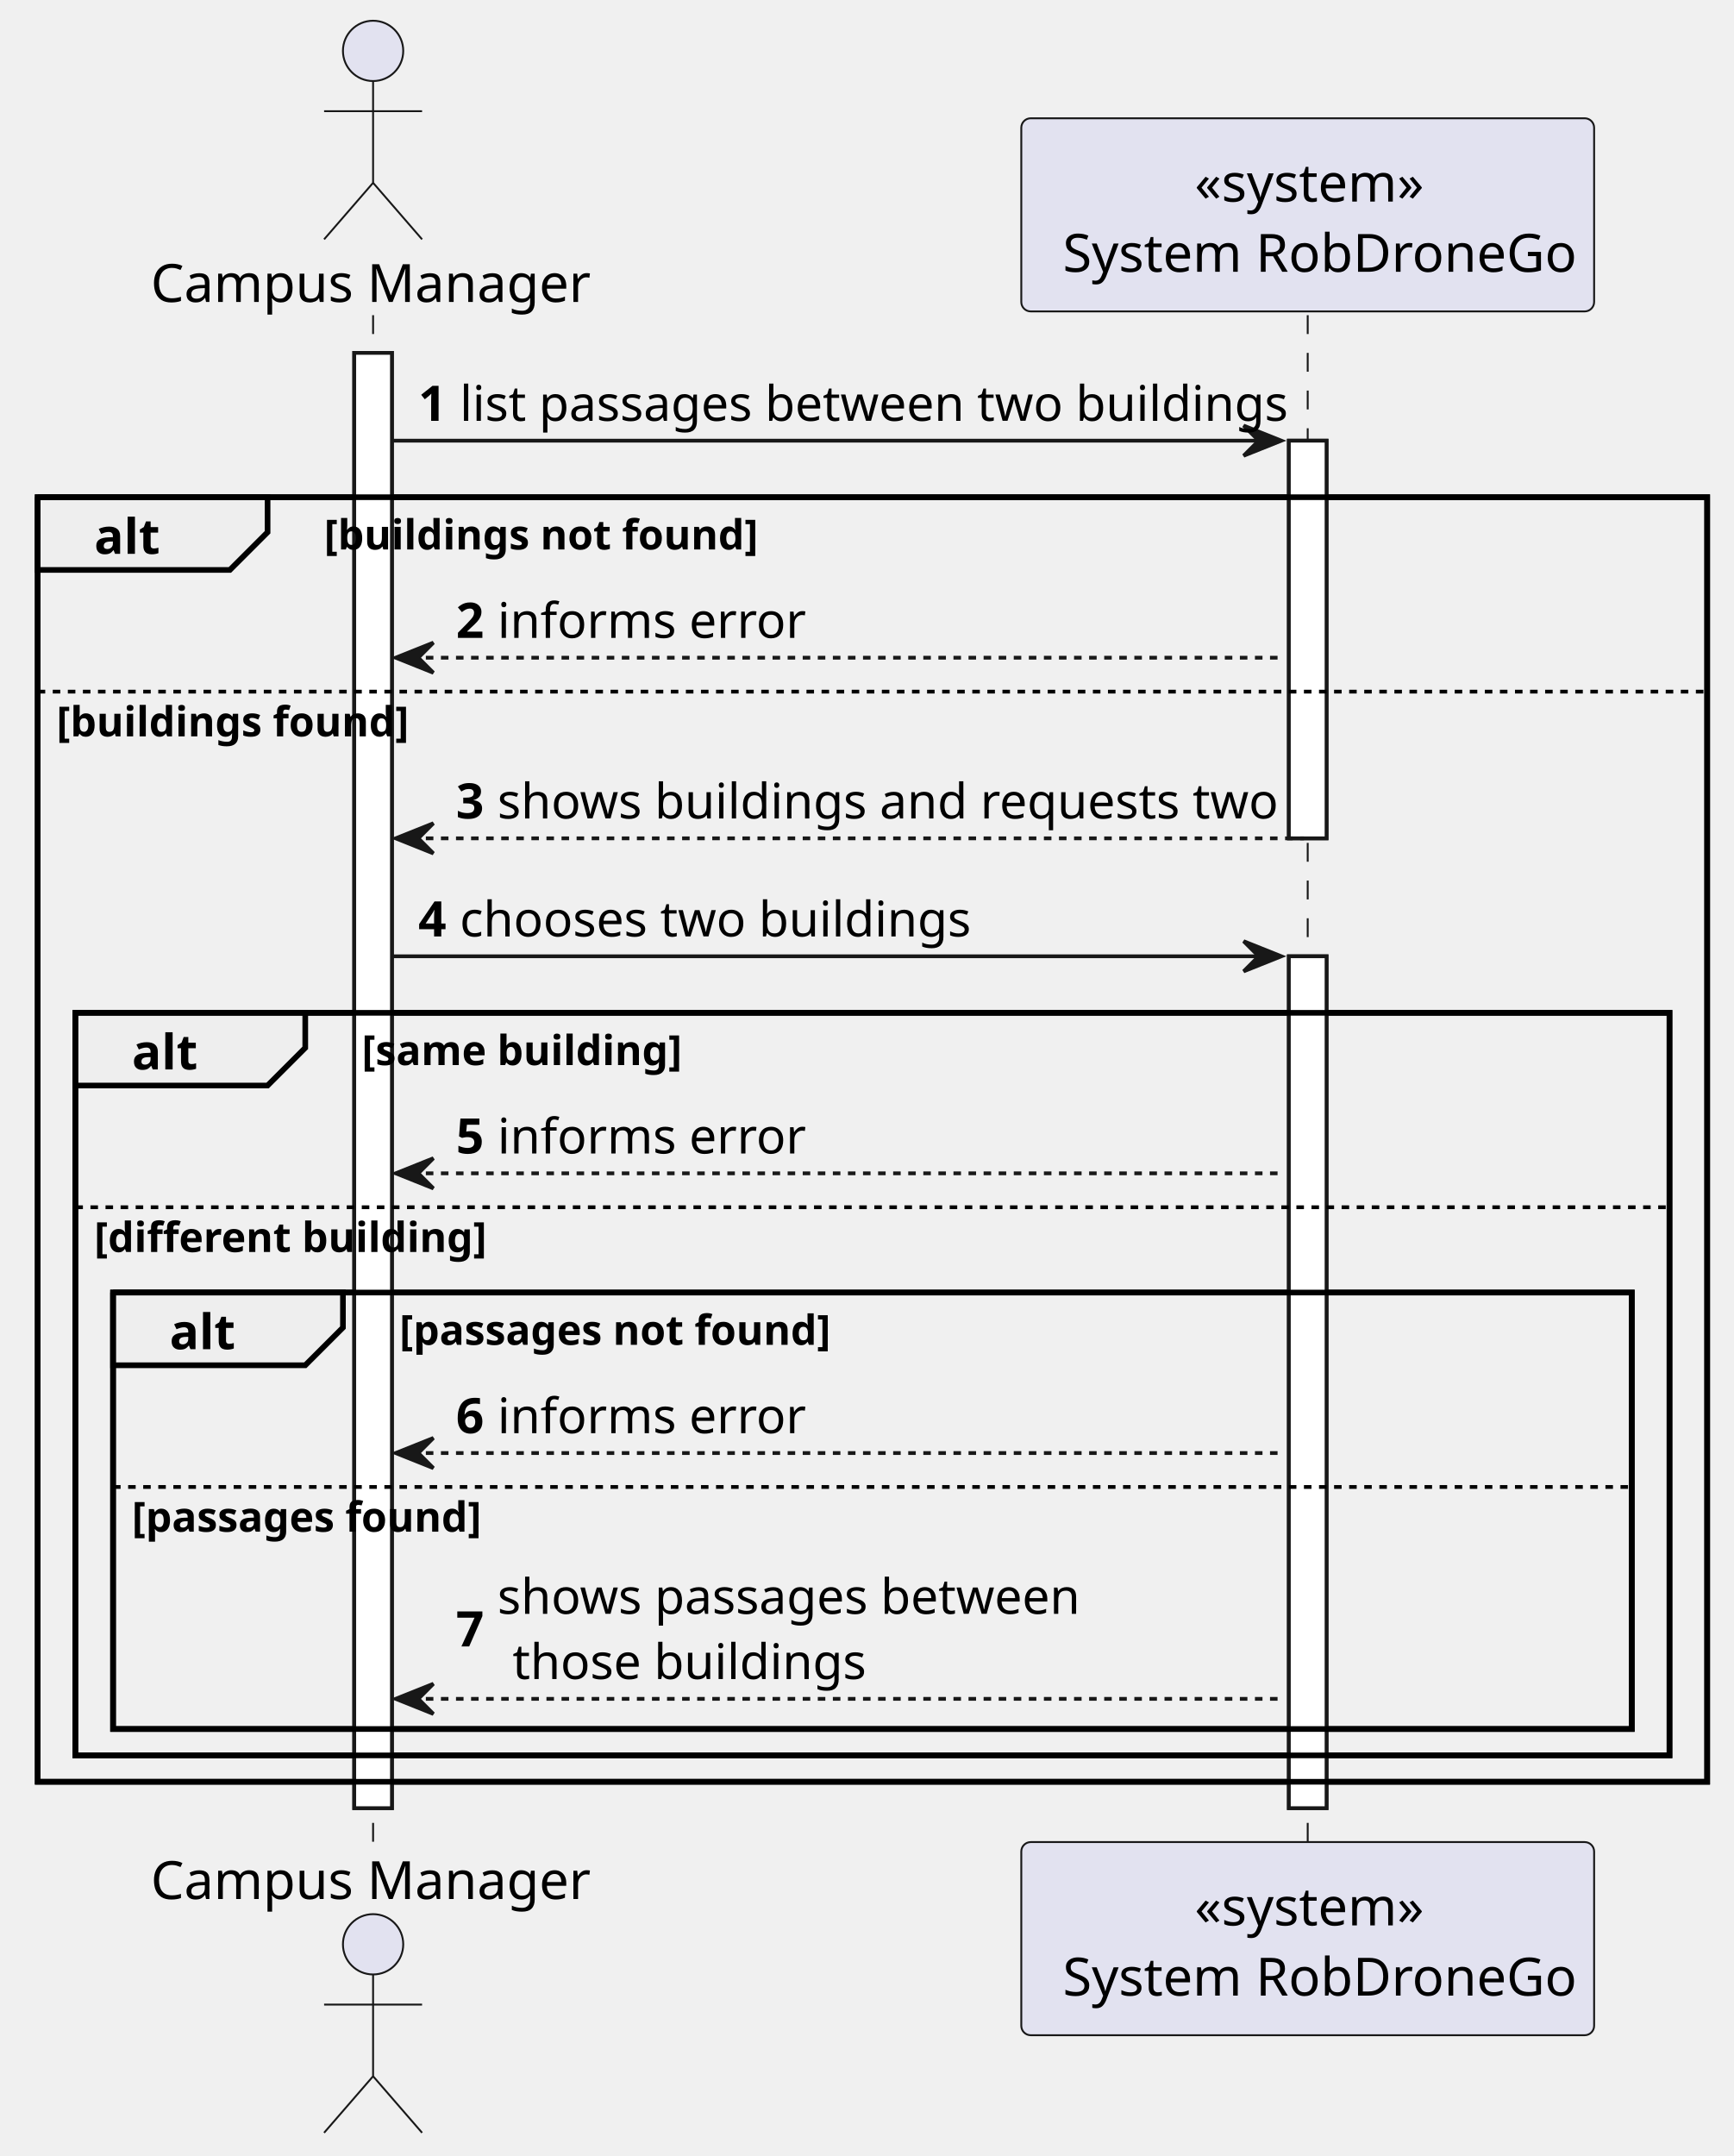
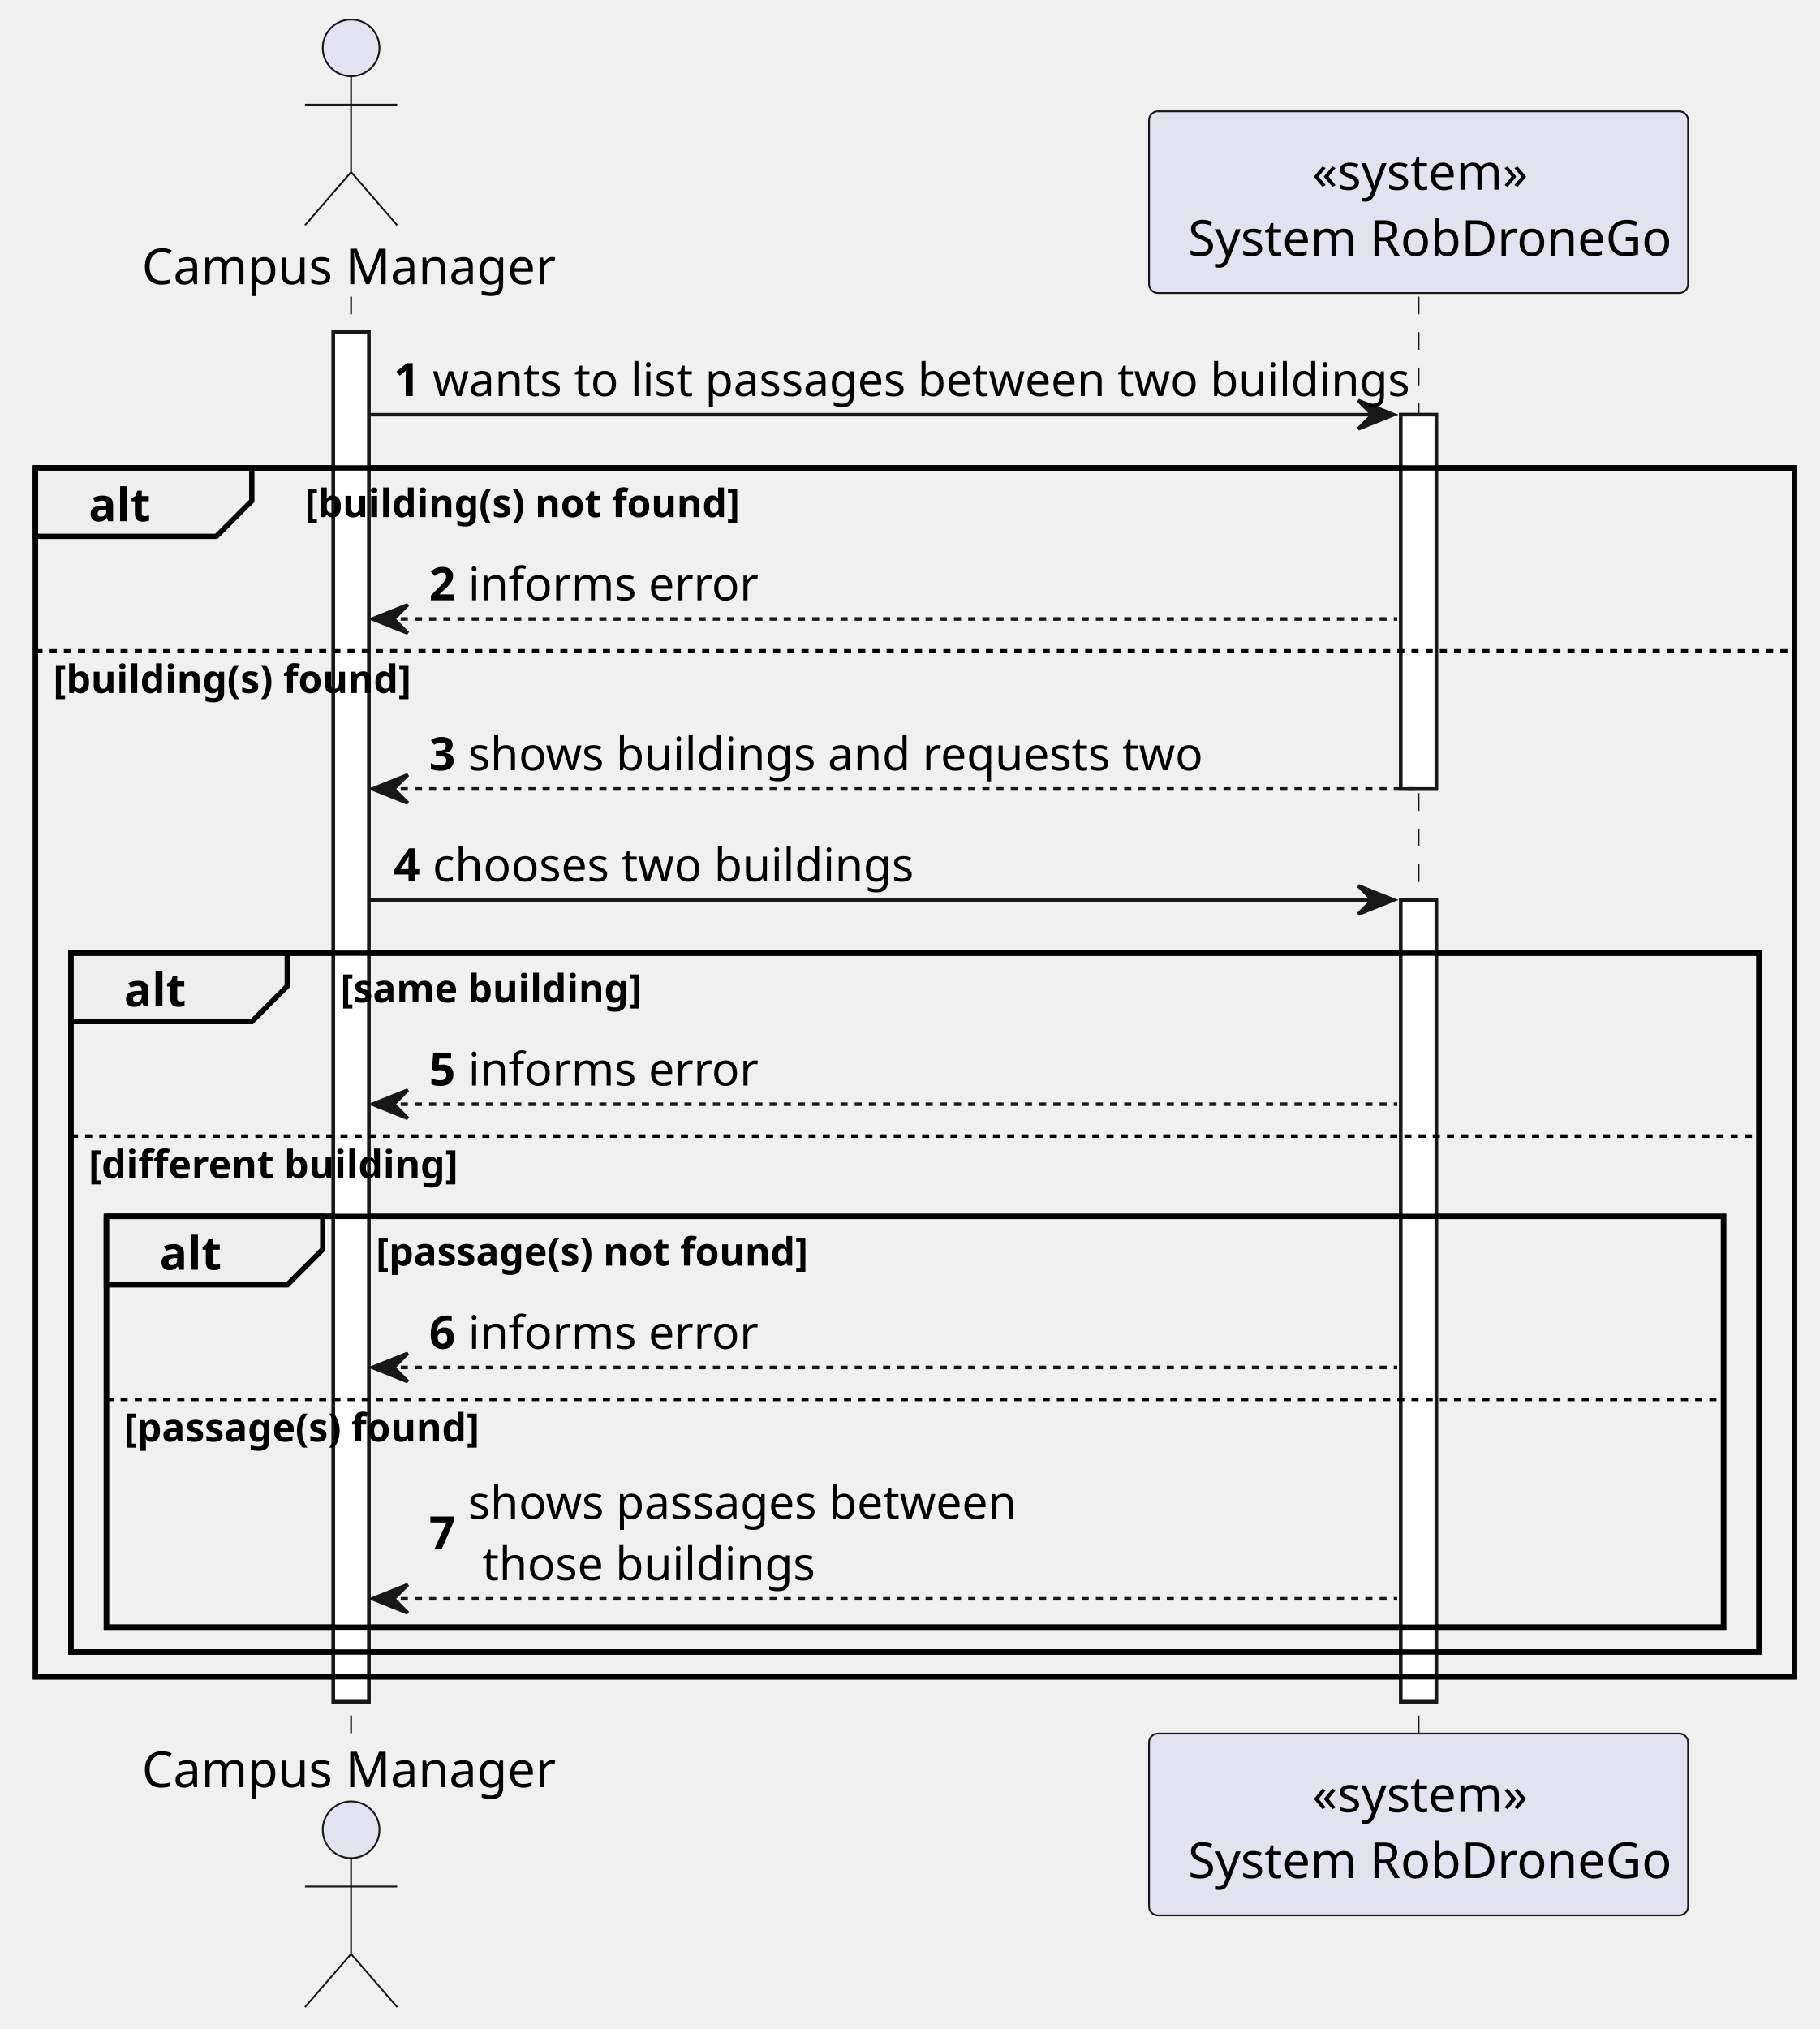
- <svg xmlns="http://www.w3.org/2000/svg" contentStyleType="text/css" height="572px" preserveAspectRatio="none" style="width:460px;height:572px;background:#FFFFFF;" version="1.1" viewBox="0 0 460 572" width="460px" zoomAndPan="magnify">
+ <svg xmlns="http://www.w3.org/2000/svg" contentStyleType="text/css" height="572px" preserveAspectRatio="none" style="width:513px;height:572px;background:#FFFFFF;" version="1.1" viewBox="0 0 513 572" width="513px" zoomAndPan="magnify">
  <defs />
  <g>
    <rect fill="#FFFFFF" height="386.094" style="stroke:#181818;stroke-width:1.0;" width="10" x="94" y="93.621" />
-     <rect fill="#FFFFFF" height="105.504" style="stroke:#181818;stroke-width:1.0;" width="10" x="342" y="116.912" />
-     <rect fill="#FFFFFF" height="226.008" style="stroke:#181818;stroke-width:1.0;" width="10" x="342" y="253.707" />
-     <rect fill="none" height="340.803" style="stroke:#000000;stroke-width:1.5;" width="443" x="10" y="131.912" />
-     <rect fill="none" height="197.008" style="stroke:#000000;stroke-width:1.5;" width="423" x="20" y="268.707" />
-     <rect fill="none" height="115.795" style="stroke:#000000;stroke-width:1.5;" width="403" x="30" y="342.92" />
+     <rect fill="#FFFFFF" height="105.504" style="stroke:#181818;stroke-width:1.0;" width="10" x="395" y="116.912" />
+     <rect fill="#FFFFFF" height="226.008" style="stroke:#181818;stroke-width:1.0;" width="10" x="395" y="253.707" />
+     <rect fill="none" height="340.803" style="stroke:#000000;stroke-width:1.5;" width="496" x="10" y="131.912" />
+     <rect fill="none" height="197.008" style="stroke:#000000;stroke-width:1.5;" width="476" x="20" y="268.707" />
+     <rect fill="none" height="115.795" style="stroke:#000000;stroke-width:1.5;" width="456" x="30" y="342.92" />
    <line style="stroke:#181818;stroke-width:0.5;stroke-dasharray:5.0,5.0;" x1="99" x2="99" y1="83.621" y2="489.715" />
-     <line style="stroke:#181818;stroke-width:0.5;stroke-dasharray:5.0,5.0;" x1="347" x2="347" y1="83.621" y2="489.715" />
+     <line style="stroke:#181818;stroke-width:0.5;stroke-dasharray:5.0,5.0;" x1="400" x2="400" y1="83.621" y2="489.715" />
    <text fill="#000000" font-family="sans-serif" font-size="14" lengthAdjust="spacing" textLength="112" x="40" y="80.107">Campus Manager</text>
    <ellipse cx="99" cy="13.5" fill="#E2E2F0" rx="8" ry="8" style="stroke:#181818;stroke-width:0.5;" />
    <path d="M99,21.5 L99,48.5 M86,29.5 L112,29.5 M99,48.5 L86,63.5 M99,48.5 L112,63.5 " fill="none" style="stroke:#181818;stroke-width:0.5;" />
    <text fill="#000000" font-family="sans-serif" font-size="14" lengthAdjust="spacing" textLength="112" x="40" y="503.822">Campus Manager</text>
    <ellipse cx="99" cy="515.836" fill="#E2E2F0" rx="8" ry="8" style="stroke:#181818;stroke-width:0.5;" />
    <path d="M99,523.836 L99,550.836 M86,531.836 L112,531.836 M99,550.836 L86,565.836 M99,550.836 L112,565.836 " fill="none" style="stroke:#181818;stroke-width:0.5;" />
-     <rect fill="#E2E2F0" height="51.242" rx="2.5" ry="2.5" style="stroke:#181818;stroke-width:0.5;" width="152" x="271" y="31.379" />
-     <text fill="#000000" font-family="sans-serif" font-size="14" lengthAdjust="spacing" textLength="60" x="317" y="53.486">«system»</text>
-     <text fill="#000000" font-family="sans-serif" font-size="14" lengthAdjust="spacing" textLength="134" x="282" y="72.107">System RobDroneGo</text>
-     <rect fill="#E2E2F0" height="51.242" rx="2.5" ry="2.5" style="stroke:#181818;stroke-width:0.5;" width="152" x="271" y="488.715" />
-     <text fill="#000000" font-family="sans-serif" font-size="14" lengthAdjust="spacing" textLength="60" x="317" y="510.822">«system»</text>
-     <text fill="#000000" font-family="sans-serif" font-size="14" lengthAdjust="spacing" textLength="134" x="282" y="529.443">System RobDroneGo</text>
+     <rect fill="#E2E2F0" height="51.242" rx="2.5" ry="2.5" style="stroke:#181818;stroke-width:0.5;" width="152" x="324" y="31.379" />
+     <text fill="#000000" font-family="sans-serif" font-size="14" lengthAdjust="spacing" textLength="60" x="370" y="53.486">«system»</text>
+     <text fill="#000000" font-family="sans-serif" font-size="14" lengthAdjust="spacing" textLength="134" x="335" y="72.107">System RobDroneGo</text>
+     <rect fill="#E2E2F0" height="51.242" rx="2.5" ry="2.5" style="stroke:#181818;stroke-width:0.5;" width="152" x="324" y="488.715" />
+     <text fill="#000000" font-family="sans-serif" font-size="14" lengthAdjust="spacing" textLength="60" x="370" y="510.822">«system»</text>
+     <text fill="#000000" font-family="sans-serif" font-size="14" lengthAdjust="spacing" textLength="134" x="335" y="529.443">System RobDroneGo</text>
    <rect fill="#FFFFFF" height="386.094" style="stroke:#181818;stroke-width:1.0;" width="10" x="94" y="93.621" />
-     <rect fill="#FFFFFF" height="105.504" style="stroke:#181818;stroke-width:1.0;" width="10" x="342" y="116.912" />
-     <rect fill="#FFFFFF" height="226.008" style="stroke:#181818;stroke-width:1.0;" width="10" x="342" y="253.707" />
-     <polygon fill="#181818" points="330,112.912,340,116.912,330,120.912,334,116.912" style="stroke:#181818;stroke-width:1.0;" />
-     <line style="stroke:#181818;stroke-width:1.0;" x1="104" x2="336" y1="116.912" y2="116.912" />
+     <rect fill="#FFFFFF" height="105.504" style="stroke:#181818;stroke-width:1.0;" width="10" x="395" y="116.912" />
+     <rect fill="#FFFFFF" height="226.008" style="stroke:#181818;stroke-width:1.0;" width="10" x="395" y="253.707" />
+     <polygon fill="#181818" points="383,112.912,393,116.912,383,120.912,387,116.912" style="stroke:#181818;stroke-width:1.0;" />
+     <line style="stroke:#181818;stroke-width:1.0;" x1="104" x2="389" y1="116.912" y2="116.912" />
    <text fill="#000000" font-family="sans-serif" font-size="13" font-weight="bold" lengthAdjust="spacing" textLength="7" x="111" y="111.649">1</text>
-     <text fill="#000000" font-family="sans-serif" font-size="13" lengthAdjust="spacing" textLength="208" x="122" y="111.649">list passages between two buildings</text>
+     <text fill="#000000" font-family="sans-serif" font-size="13" lengthAdjust="spacing" textLength="261" x="122" y="111.649">wants to list passages between two buildings</text>
    <path d="M10,131.912 L71,131.912 L71,141.203 L61,151.203 L10,151.203 L10,131.912 " fill="#EEEEEE" style="stroke:#000000;stroke-width:1.5;" />
-     <rect fill="none" height="340.803" style="stroke:#000000;stroke-width:1.5;" width="443" x="10" y="131.912" />
+     <rect fill="none" height="340.803" style="stroke:#000000;stroke-width:1.5;" width="496" x="10" y="131.912" />
    <text fill="#000000" font-family="sans-serif" font-size="13" font-weight="bold" lengthAdjust="spacing" textLength="16" x="25" y="146.94">alt</text>
-     <text fill="#000000" font-family="sans-serif" font-size="11" font-weight="bold" lengthAdjust="spacing" textLength="115" x="86" y="145.782">[buildings not found]</text>
+     <text fill="#000000" font-family="sans-serif" font-size="11" font-weight="bold" lengthAdjust="spacing" textLength="123" x="86" y="145.782">[building(s) not found]</text>
    <polygon fill="#181818" points="115,170.494,105,174.494,115,178.494,111,174.494" style="stroke:#181818;stroke-width:1.0;" />
-     <line style="stroke:#181818;stroke-width:1.0;stroke-dasharray:2.0,2.0;" x1="109" x2="341" y1="174.494" y2="174.494" />
+     <line style="stroke:#181818;stroke-width:1.0;stroke-dasharray:2.0,2.0;" x1="109" x2="394" y1="174.494" y2="174.494" />
    <text fill="#000000" font-family="sans-serif" font-size="13" font-weight="bold" lengthAdjust="spacing" textLength="7" x="121" y="169.231">2</text>
    <text fill="#000000" font-family="sans-serif" font-size="13" lengthAdjust="spacing" textLength="72" x="132" y="169.231">informs error</text>
-     <line style="stroke:#000000;stroke-width:1.0;stroke-dasharray:2.0,2.0;" x1="10" x2="453" y1="183.494" y2="183.494" />
-     <text fill="#000000" font-family="sans-serif" font-size="11" font-weight="bold" lengthAdjust="spacing" textLength="94" x="15" y="195.364">[buildings found]</text>
+     <line style="stroke:#000000;stroke-width:1.0;stroke-dasharray:2.0,2.0;" x1="10" x2="506" y1="183.494" y2="183.494" />
+     <text fill="#000000" font-family="sans-serif" font-size="11" font-weight="bold" lengthAdjust="spacing" textLength="102" x="15" y="195.364">[building(s) found]</text>
    <polygon fill="#181818" points="115,218.416,105,222.416,115,226.416,111,222.416" style="stroke:#181818;stroke-width:1.0;" />
-     <line style="stroke:#181818;stroke-width:1.0;stroke-dasharray:2.0,2.0;" x1="109" x2="346" y1="222.416" y2="222.416" />
+     <line style="stroke:#181818;stroke-width:1.0;stroke-dasharray:2.0,2.0;" x1="109" x2="399" y1="222.416" y2="222.416" />
    <text fill="#000000" font-family="sans-serif" font-size="13" font-weight="bold" lengthAdjust="spacing" textLength="7" x="121" y="217.153">3</text>
    <text fill="#000000" font-family="sans-serif" font-size="13" lengthAdjust="spacing" textLength="195" x="132" y="217.153">shows buildings and requests two</text>
-     <polygon fill="#181818" points="330,249.707,340,253.707,330,257.707,334,253.707" style="stroke:#181818;stroke-width:1.0;" />
-     <line style="stroke:#181818;stroke-width:1.0;" x1="104" x2="336" y1="253.707" y2="253.707" />
+     <polygon fill="#181818" points="383,249.707,393,253.707,383,257.707,387,253.707" style="stroke:#181818;stroke-width:1.0;" />
+     <line style="stroke:#181818;stroke-width:1.0;" x1="104" x2="389" y1="253.707" y2="253.707" />
    <text fill="#000000" font-family="sans-serif" font-size="13" font-weight="bold" lengthAdjust="spacing" textLength="7" x="111" y="248.444">4</text>
    <text fill="#000000" font-family="sans-serif" font-size="13" lengthAdjust="spacing" textLength="128" x="122" y="248.444">chooses two buildings</text>
    <path d="M20,268.707 L81,268.707 L81,277.998 L71,287.998 L20,287.998 L20,268.707 " fill="#EEEEEE" style="stroke:#000000;stroke-width:1.5;" />
-     <rect fill="none" height="197.008" style="stroke:#000000;stroke-width:1.5;" width="423" x="20" y="268.707" />
+     <rect fill="none" height="197.008" style="stroke:#000000;stroke-width:1.5;" width="476" x="20" y="268.707" />
    <text fill="#000000" font-family="sans-serif" font-size="13" font-weight="bold" lengthAdjust="spacing" textLength="16" x="35" y="283.735">alt</text>
    <text fill="#000000" font-family="sans-serif" font-size="11" font-weight="bold" lengthAdjust="spacing" textLength="86" x="96" y="282.577">[same building]</text>
    <polygon fill="#181818" points="115,307.289,105,311.289,115,315.289,111,311.289" style="stroke:#181818;stroke-width:1.0;" />
-     <line style="stroke:#181818;stroke-width:1.0;stroke-dasharray:2.0,2.0;" x1="109" x2="341" y1="311.289" y2="311.289" />
+     <line style="stroke:#181818;stroke-width:1.0;stroke-dasharray:2.0,2.0;" x1="109" x2="394" y1="311.289" y2="311.289" />
    <text fill="#000000" font-family="sans-serif" font-size="13" font-weight="bold" lengthAdjust="spacing" textLength="7" x="121" y="306.026">5</text>
    <text fill="#000000" font-family="sans-serif" font-size="13" lengthAdjust="spacing" textLength="72" x="132" y="306.026">informs error</text>
-     <line style="stroke:#000000;stroke-width:1.0;stroke-dasharray:2.0,2.0;" x1="20" x2="443" y1="320.289" y2="320.289" />
+     <line style="stroke:#000000;stroke-width:1.0;stroke-dasharray:2.0,2.0;" x1="20" x2="496" y1="320.289" y2="320.289" />
    <text fill="#000000" font-family="sans-serif" font-size="11" font-weight="bold" lengthAdjust="spacing" textLength="103" x="25" y="332.159">[different building]</text>
    <path d="M30,342.92 L91,342.92 L91,352.211 L81,362.211 L30,362.211 L30,342.92 " fill="#EEEEEE" style="stroke:#000000;stroke-width:1.5;" />
-     <rect fill="none" height="115.795" style="stroke:#000000;stroke-width:1.5;" width="403" x="30" y="342.92" />
+     <rect fill="none" height="115.795" style="stroke:#000000;stroke-width:1.5;" width="456" x="30" y="342.92" />
    <text fill="#000000" font-family="sans-serif" font-size="13" font-weight="bold" lengthAdjust="spacing" textLength="16" x="45" y="357.948">alt</text>
-     <text fill="#000000" font-family="sans-serif" font-size="11" font-weight="bold" lengthAdjust="spacing" textLength="118" x="106" y="356.79">[passages not found]</text>
+     <text fill="#000000" font-family="sans-serif" font-size="11" font-weight="bold" lengthAdjust="spacing" textLength="126" x="106" y="356.79">[passage(s) not found]</text>
    <polygon fill="#181818" points="115,381.502,105,385.502,115,389.502,111,385.502" style="stroke:#181818;stroke-width:1.0;" />
-     <line style="stroke:#181818;stroke-width:1.0;stroke-dasharray:2.0,2.0;" x1="109" x2="341" y1="385.502" y2="385.502" />
+     <line style="stroke:#181818;stroke-width:1.0;stroke-dasharray:2.0,2.0;" x1="109" x2="394" y1="385.502" y2="385.502" />
    <text fill="#000000" font-family="sans-serif" font-size="13" font-weight="bold" lengthAdjust="spacing" textLength="7" x="121" y="380.239">6</text>
    <text fill="#000000" font-family="sans-serif" font-size="13" lengthAdjust="spacing" textLength="72" x="132" y="380.239">informs error</text>
-     <line style="stroke:#000000;stroke-width:1.0;stroke-dasharray:2.0,2.0;" x1="30" x2="433" y1="394.502" y2="394.502" />
-     <text fill="#000000" font-family="sans-serif" font-size="11" font-weight="bold" lengthAdjust="spacing" textLength="97" x="35" y="406.372">[passages found]</text>
+     <line style="stroke:#000000;stroke-width:1.0;stroke-dasharray:2.0,2.0;" x1="30" x2="486" y1="394.502" y2="394.502" />
+     <text fill="#000000" font-family="sans-serif" font-size="11" font-weight="bold" lengthAdjust="spacing" textLength="105" x="35" y="406.372">[passage(s) found]</text>
    <polygon fill="#181818" points="115,446.715,105,450.715,115,454.715,111,450.715" style="stroke:#181818;stroke-width:1.0;" />
-     <line style="stroke:#181818;stroke-width:1.0;stroke-dasharray:2.0,2.0;" x1="109" x2="341" y1="450.715" y2="450.715" />
+     <line style="stroke:#181818;stroke-width:1.0;stroke-dasharray:2.0,2.0;" x1="109" x2="394" y1="450.715" y2="450.715" />
    <text fill="#000000" font-family="sans-serif" font-size="13" font-weight="bold" lengthAdjust="spacing" textLength="7" x="121" y="436.807">7</text>
    <text fill="#000000" font-family="sans-serif" font-size="13" lengthAdjust="spacing" textLength="149" x="132" y="428.161">shows passages between</text>
    <text fill="#000000" font-family="sans-serif" font-size="13" lengthAdjust="spacing" textLength="87" x="136" y="445.452">those buildings</text>
  </g>
</svg>
